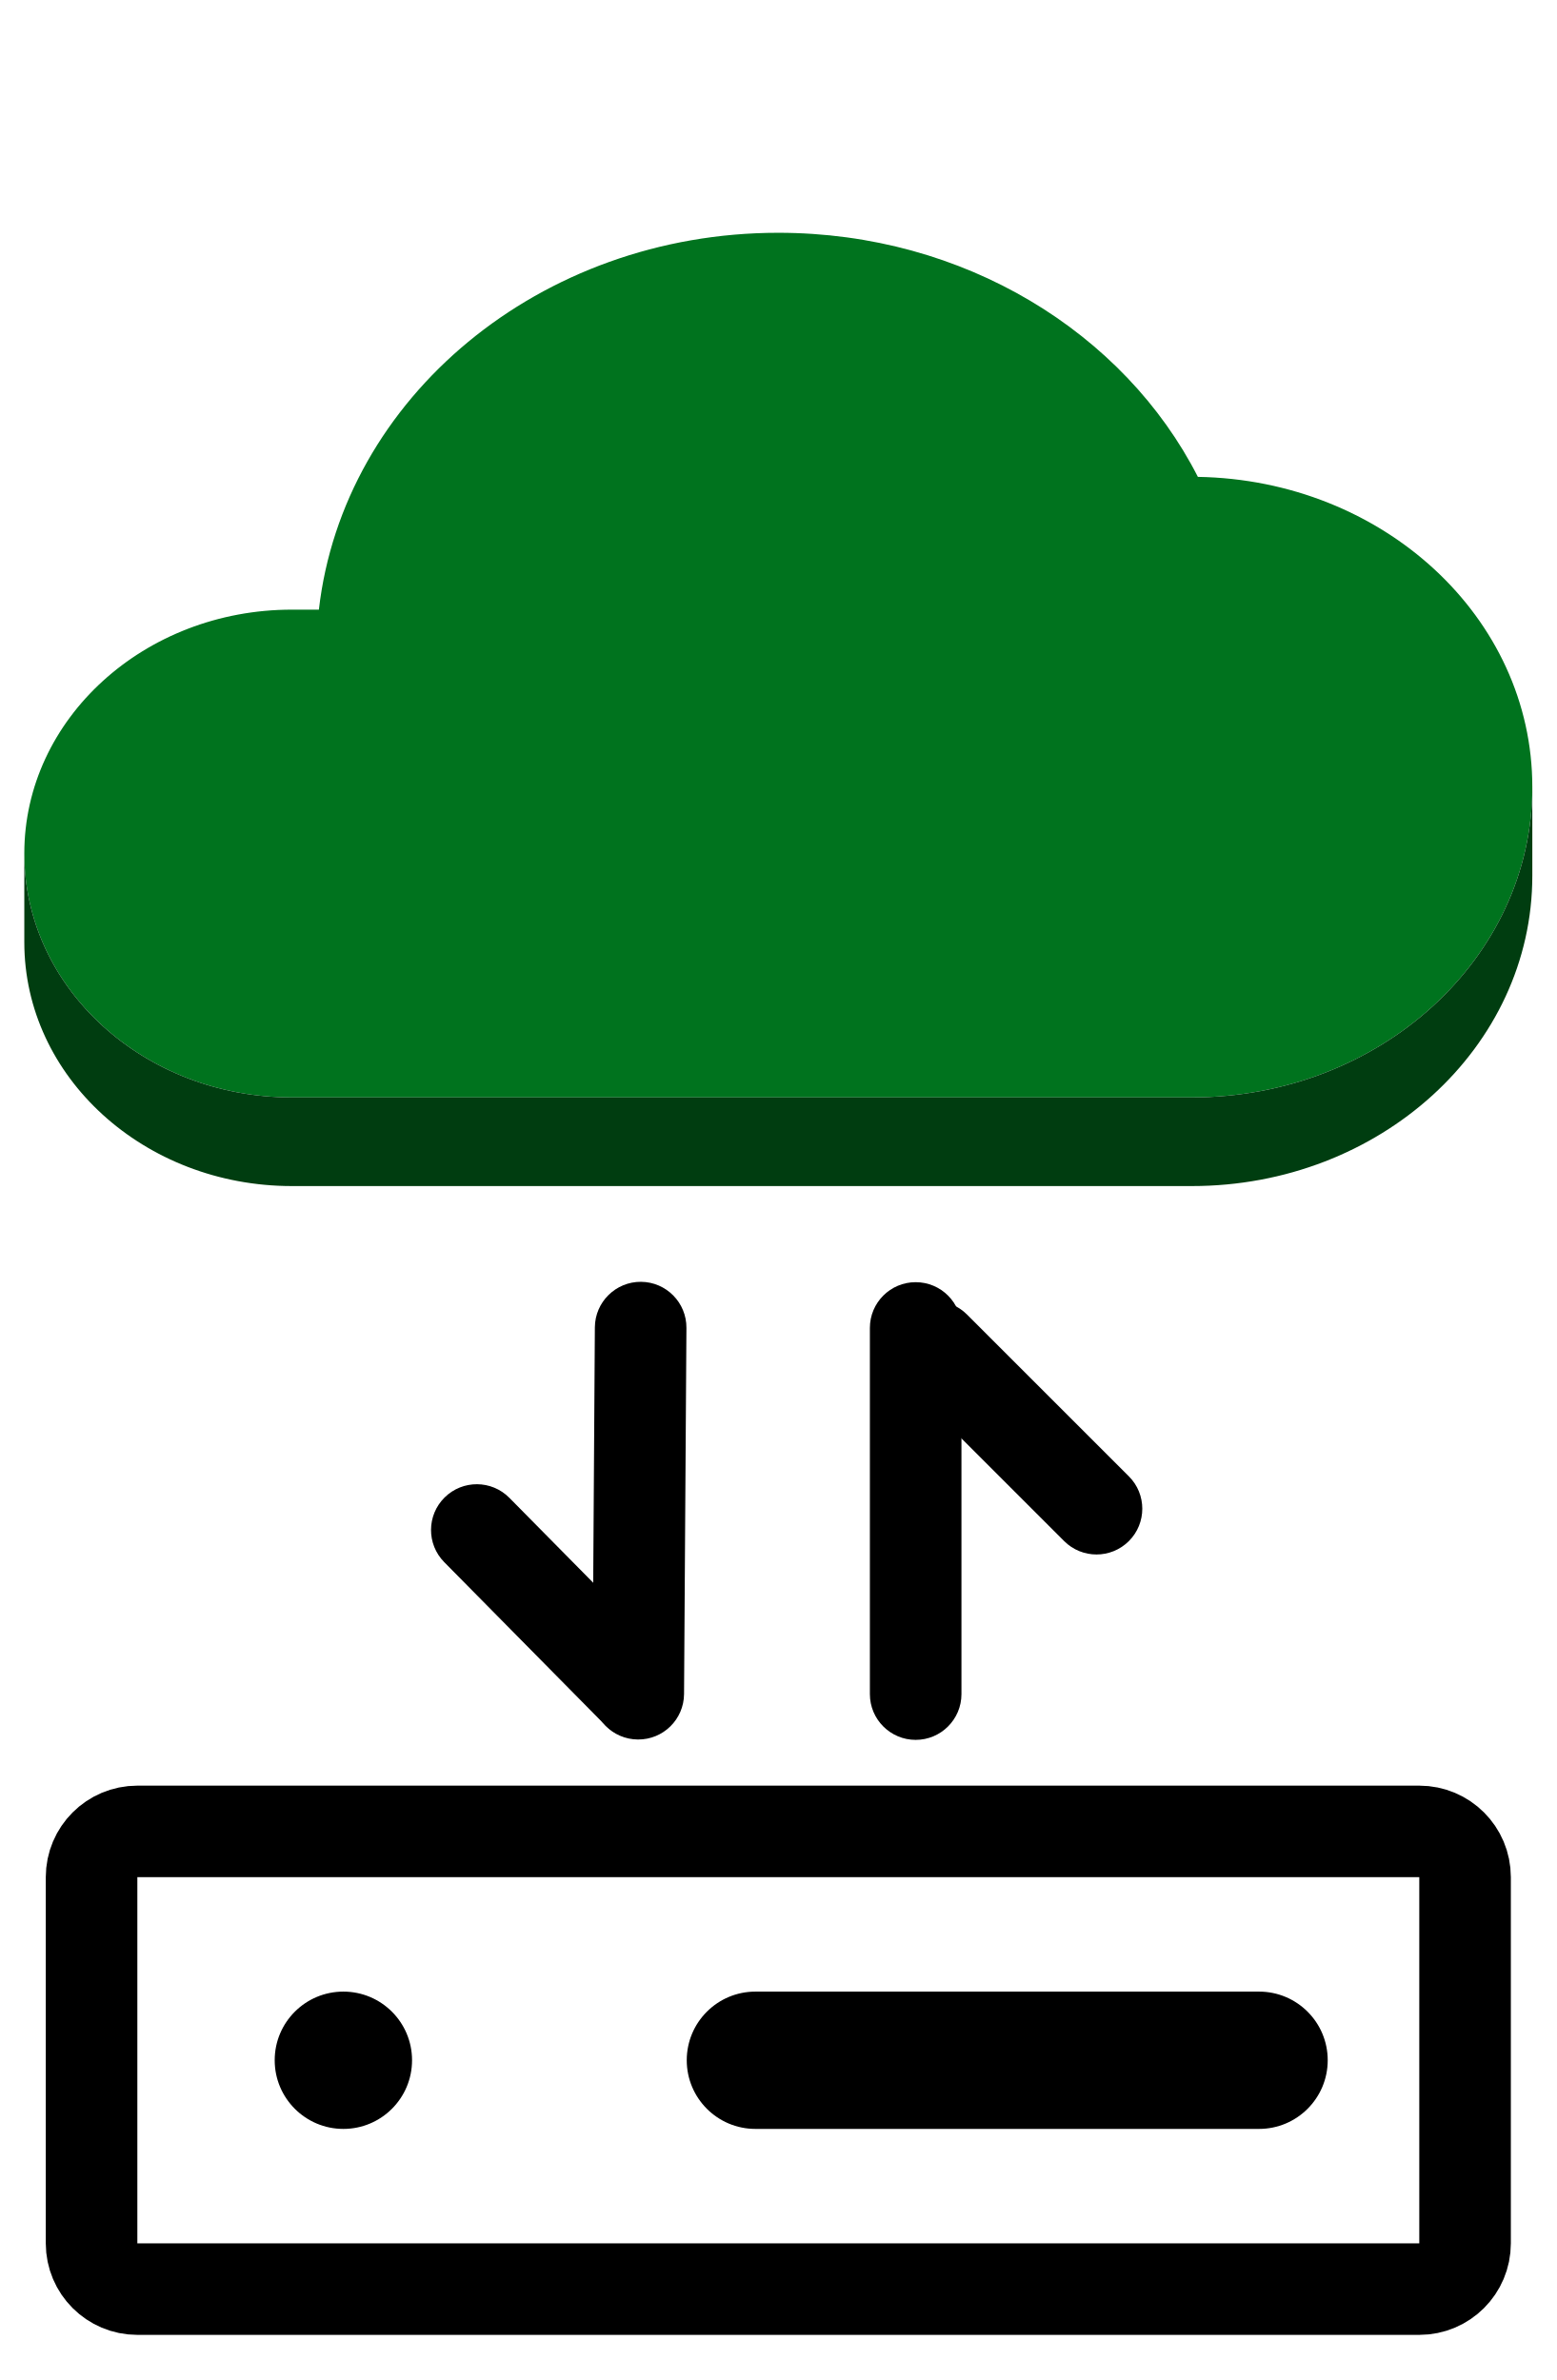
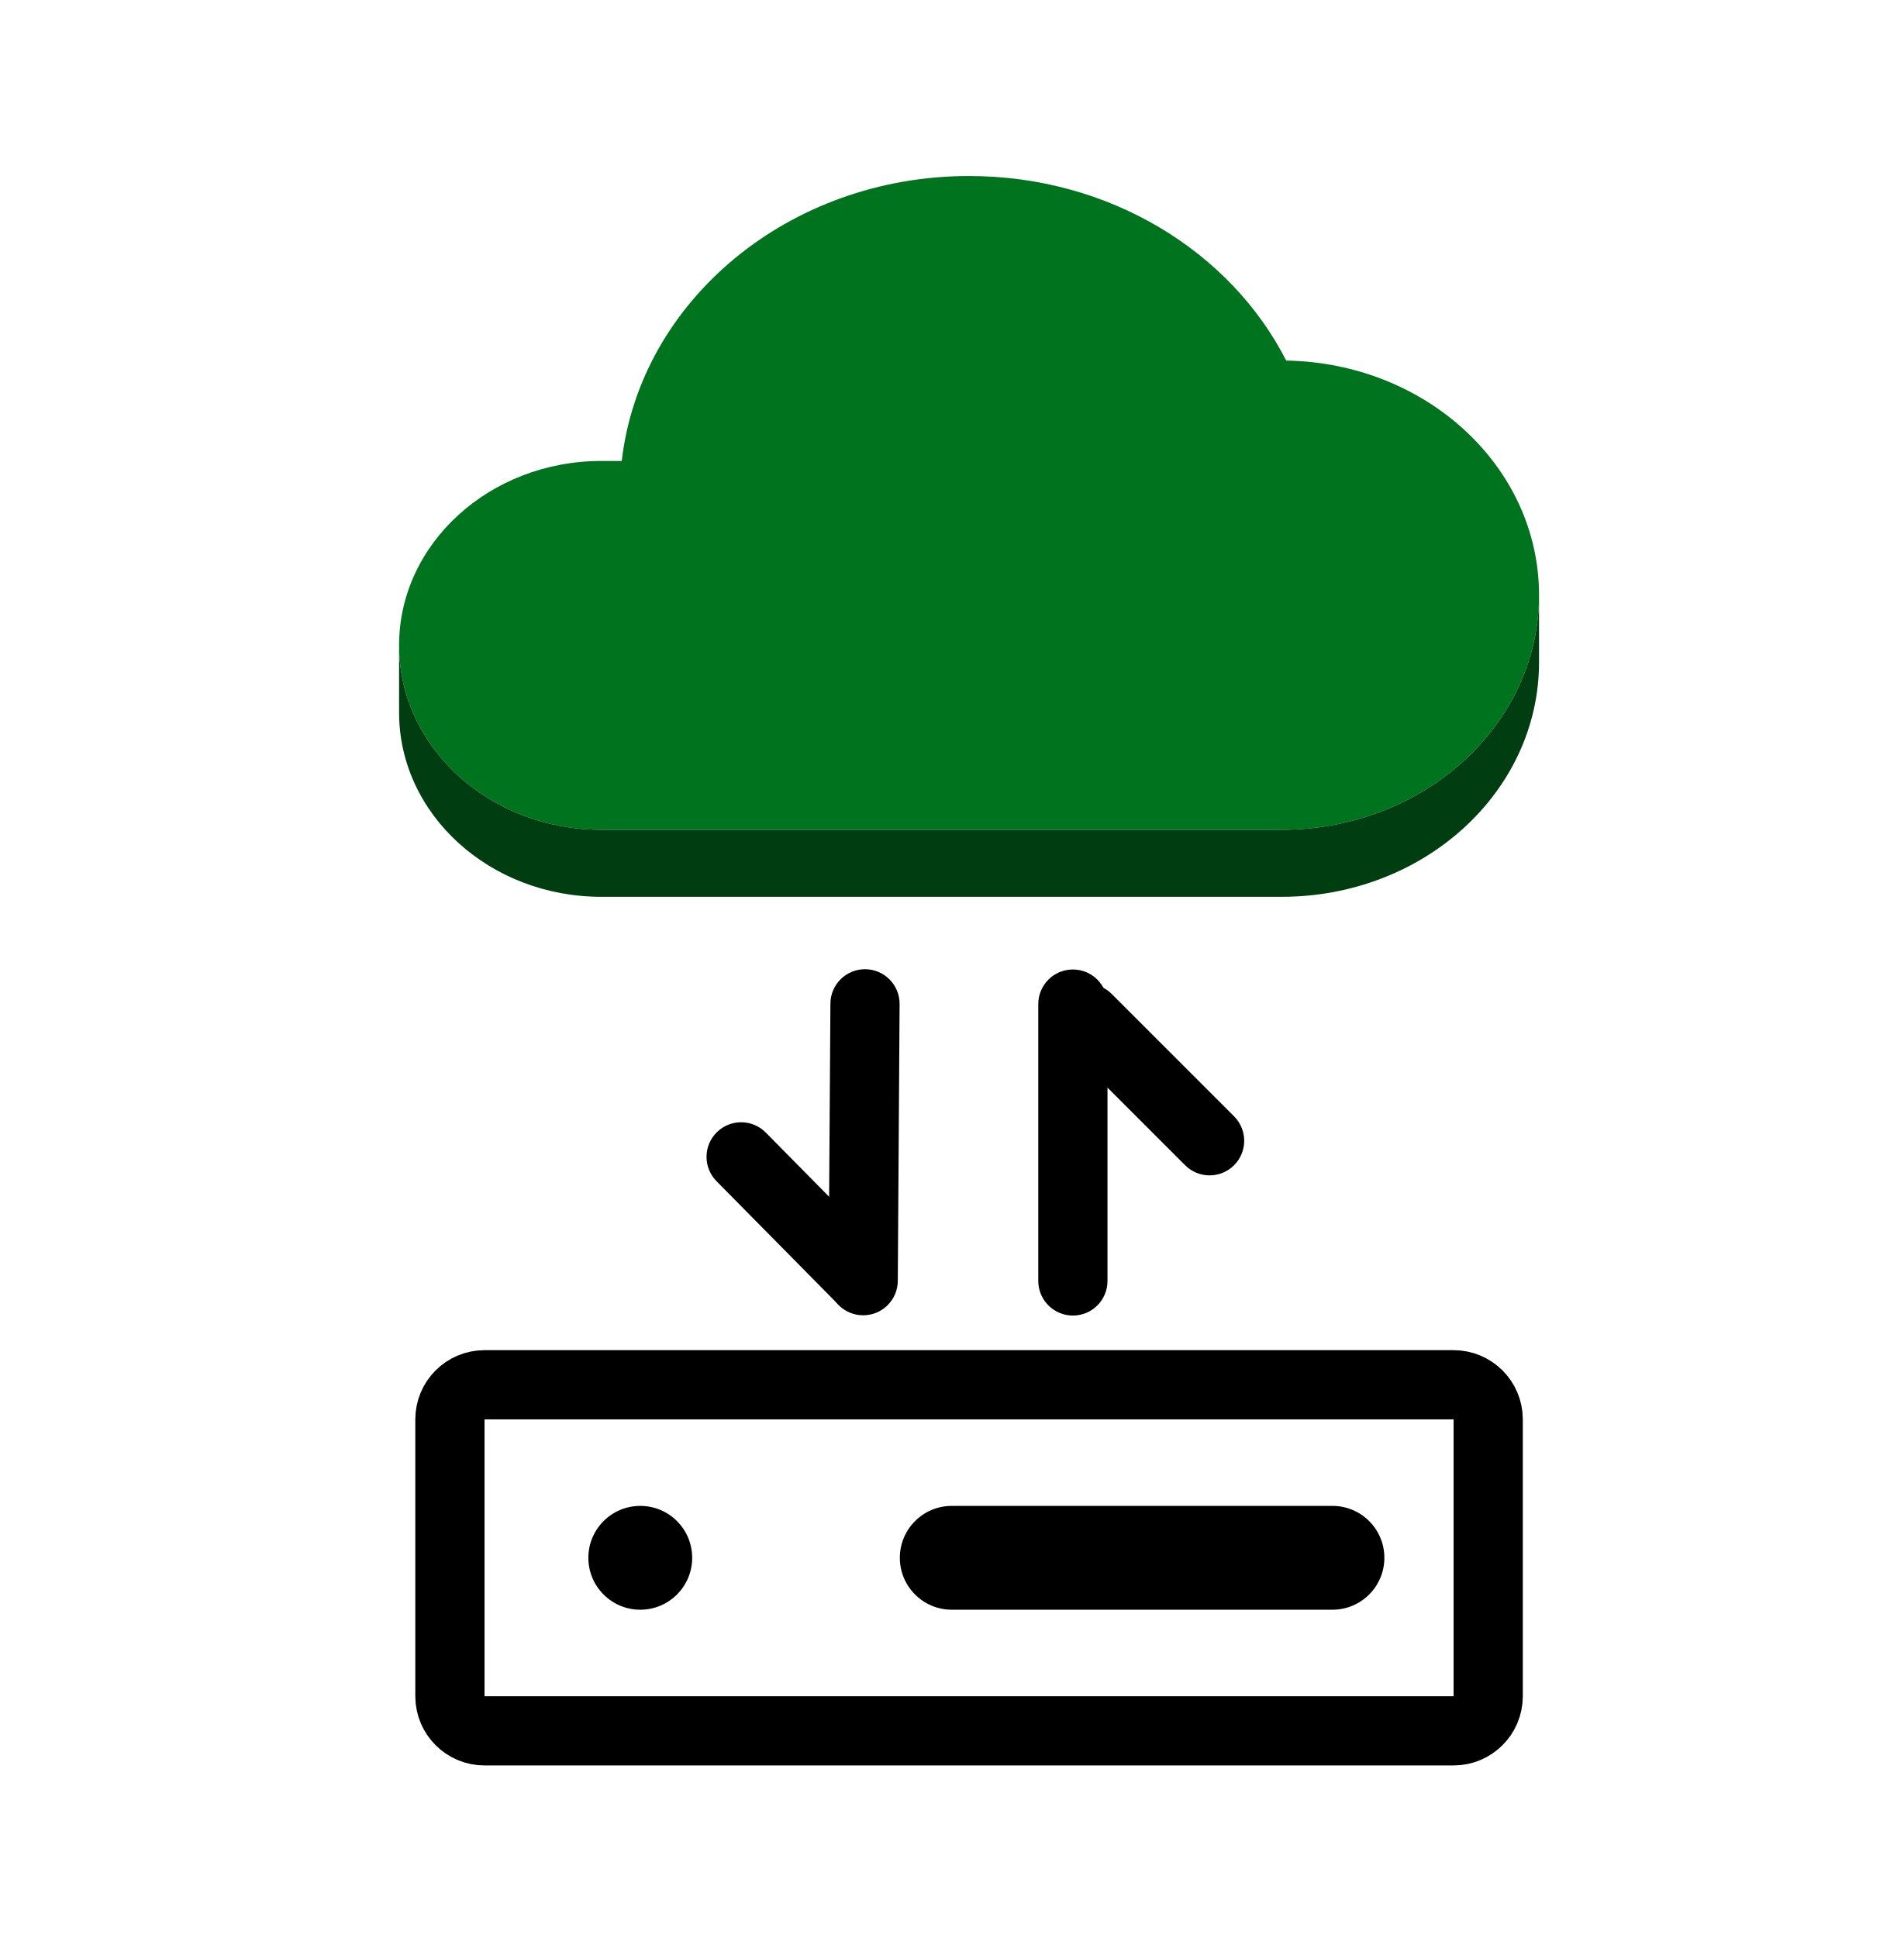
- <svg xmlns="http://www.w3.org/2000/svg" width="34" height="52" viewBox="0 0 34 52" fill="none">
-   <path d="M9.703 34.131C9.315 33.738 9.319 33.105 9.712 32.717C10.105 32.329 10.738 32.333 11.126 32.726L14.638 36.284C15.026 36.677 15.022 37.311 14.629 37.699C14.236 38.087 13.603 38.082 13.215 37.689L9.703 34.131Z" fill="black" />
-   <path d="M12.993 29C12.997 28.448 13.448 28.003 14 28.006C14.552 28.01 14.997 28.461 14.993 29.013L14.941 37.013C14.937 37.565 14.487 38.01 13.934 38.006C13.382 38.003 12.938 37.552 12.941 37L12.993 29Z" fill="black" />
-   <rect x="19" y="29.428" width="2" height="7" rx="1" transform="rotate(-45 19 29.4277)" fill="black" />
-   <path d="M3 40.014H31C31.552 40.014 32 40.461 32 41.014V49.014C32 49.566 31.552 50.014 31 50.014H3C2.448 50.014 2 49.566 2 49.014V41.014C2 40.461 2.448 40.014 3 40.014Z" stroke="black" stroke-width="2" />
-   <path d="M15 45.014C15 44.185 15.672 43.514 16.5 43.514H27.5C28.328 43.514 29 44.185 29 45.014C29 45.842 28.328 46.514 27.5 46.514H16.5C15.672 46.514 15 45.842 15 45.014Z" fill="black" />
-   <path d="M9 45.014C9 45.842 8.328 46.514 7.5 46.514C6.672 46.514 6 45.842 6 45.014C6 44.185 6.672 43.514 7.5 43.514C8.328 43.514 9 44.185 9 45.014Z" fill="black" />
-   <path d="M19 29.014C19 28.461 19.448 28.014 20 28.014C20.552 28.014 21 28.461 21 29.014V37.014C21 37.566 20.552 38.014 20 38.014C19.448 38.014 19 37.566 19 37.014V29.014Z" fill="black" />
-   <path d="M26.164 10.419C24.559 7.27 21.059 5.086 17 5.086C11.788 5.086 7.496 8.695 6.965 13.32H6.375C3.151 13.32 0.531 15.708 0.531 18.648C0.531 21.593 3.151 23.977 6.375 23.977H26.031C30.138 23.977 33.469 20.939 33.469 17.195C33.469 13.49 30.212 10.487 26.164 10.419Z" fill="#00731E" />
-   <path d="M33.469 19.133C33.469 22.882 30.138 25.914 26.031 25.914H6.375C3.151 25.914 0.531 23.531 0.531 20.586V18.648C0.531 21.593 3.151 23.977 6.375 23.977H26.031C30.138 23.977 33.469 20.939 33.469 17.195V19.133Z" fill="#003D10" />
+ <svg xmlns="http://www.w3.org/2000/svg" width="55" height="56" viewBox="0 0 55 56" fill="none">
+   <path d="M20.703 34.131C20.315 33.738 20.319 33.105 20.712 32.717C21.105 32.329 21.738 32.333 22.126 32.726L25.638 36.284C26.026 36.677 26.022 37.311 25.629 37.699C25.236 38.087 24.603 38.082 24.215 37.689L20.703 34.131Z" fill="black" />
+   <path d="M23.994 29C23.997 28.448 24.448 28.003 25 28.006C25.552 28.01 25.997 28.461 25.993 29.013L25.941 37.013C25.937 37.565 25.487 38.01 24.934 38.006C24.382 38.003 23.938 37.552 23.941 37L23.994 29Z" fill="black" />
+   <rect x="30" y="29.428" width="2" height="7" rx="1" transform="rotate(-45 30 29.4277)" fill="black" />
+   <path d="M14 40.014H42C42.552 40.014 43 40.461 43 41.014V49.014C43 49.566 42.552 50.014 42 50.014H14C13.448 50.014 13 49.566 13 49.014V41.014C13 40.461 13.448 40.014 14 40.014Z" stroke="black" stroke-width="2" />
+   <path d="M26 45.014C26 44.185 26.672 43.514 27.5 43.514H38.5C39.328 43.514 40 44.185 40 45.014C40 45.842 39.328 46.514 38.5 46.514H27.5C26.672 46.514 26 45.842 26 45.014Z" fill="black" />
+   <path d="M20 45.014C20 45.842 19.328 46.514 18.5 46.514C17.672 46.514 17 45.842 17 45.014C17 44.185 17.672 43.514 18.5 43.514C19.328 43.514 20 44.185 20 45.014Z" fill="black" />
+   <path d="M30 29.014C30 28.461 30.448 28.014 31 28.014C31.552 28.014 32 28.461 32 29.014V37.014C32 37.566 31.552 38.014 31 38.014C30.448 38.014 30 37.566 30 37.014V29.014Z" fill="black" />
+   <path d="M37.164 10.419C35.559 7.27 32.059 5.086 28 5.086C22.788 5.086 18.496 8.695 17.965 13.32H17.375C14.151 13.32 11.531 15.708 11.531 18.648C11.531 21.593 14.151 23.977 17.375 23.977H37.031C41.138 23.977 44.469 20.939 44.469 17.195C44.469 13.49 41.212 10.487 37.164 10.419Z" fill="#00731E" />
+   <path d="M44.469 19.133C44.469 22.882 41.138 25.914 37.031 25.914H17.375C14.151 25.914 11.531 23.531 11.531 20.586V18.648C11.531 21.593 14.151 23.977 17.375 23.977H37.031C41.138 23.977 44.469 20.939 44.469 17.195V19.133Z" fill="#003D10" />
</svg>
